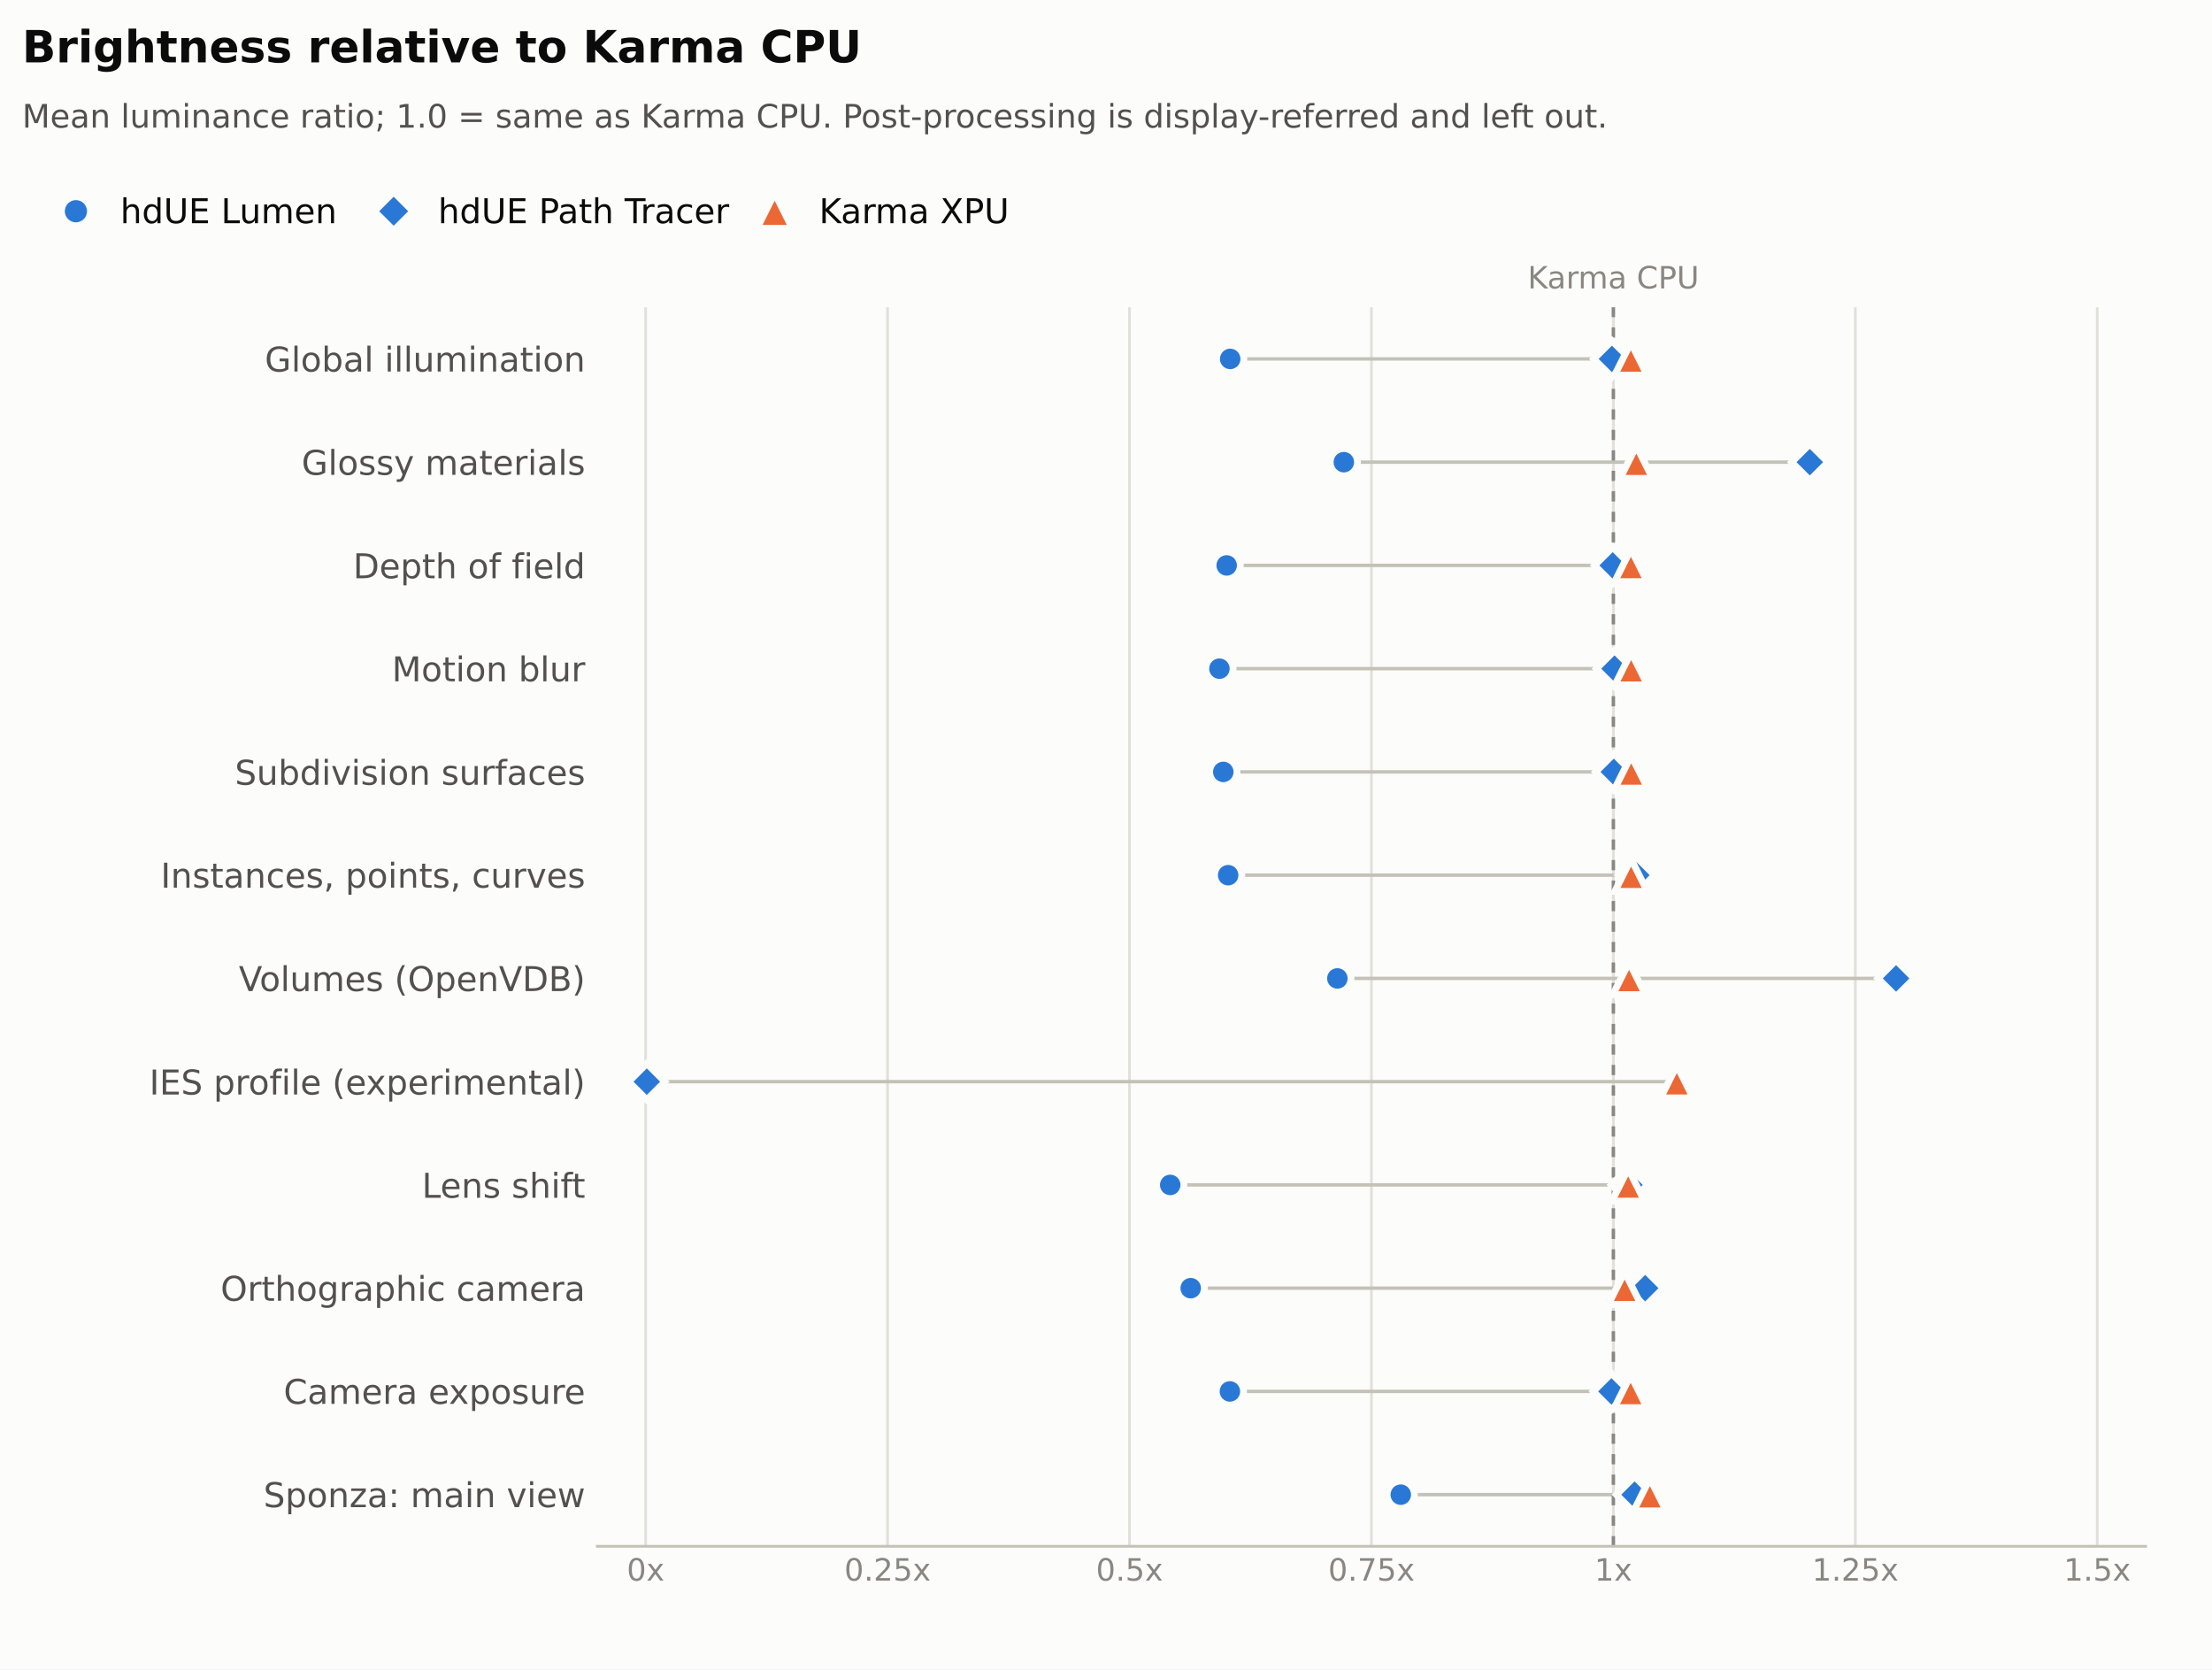
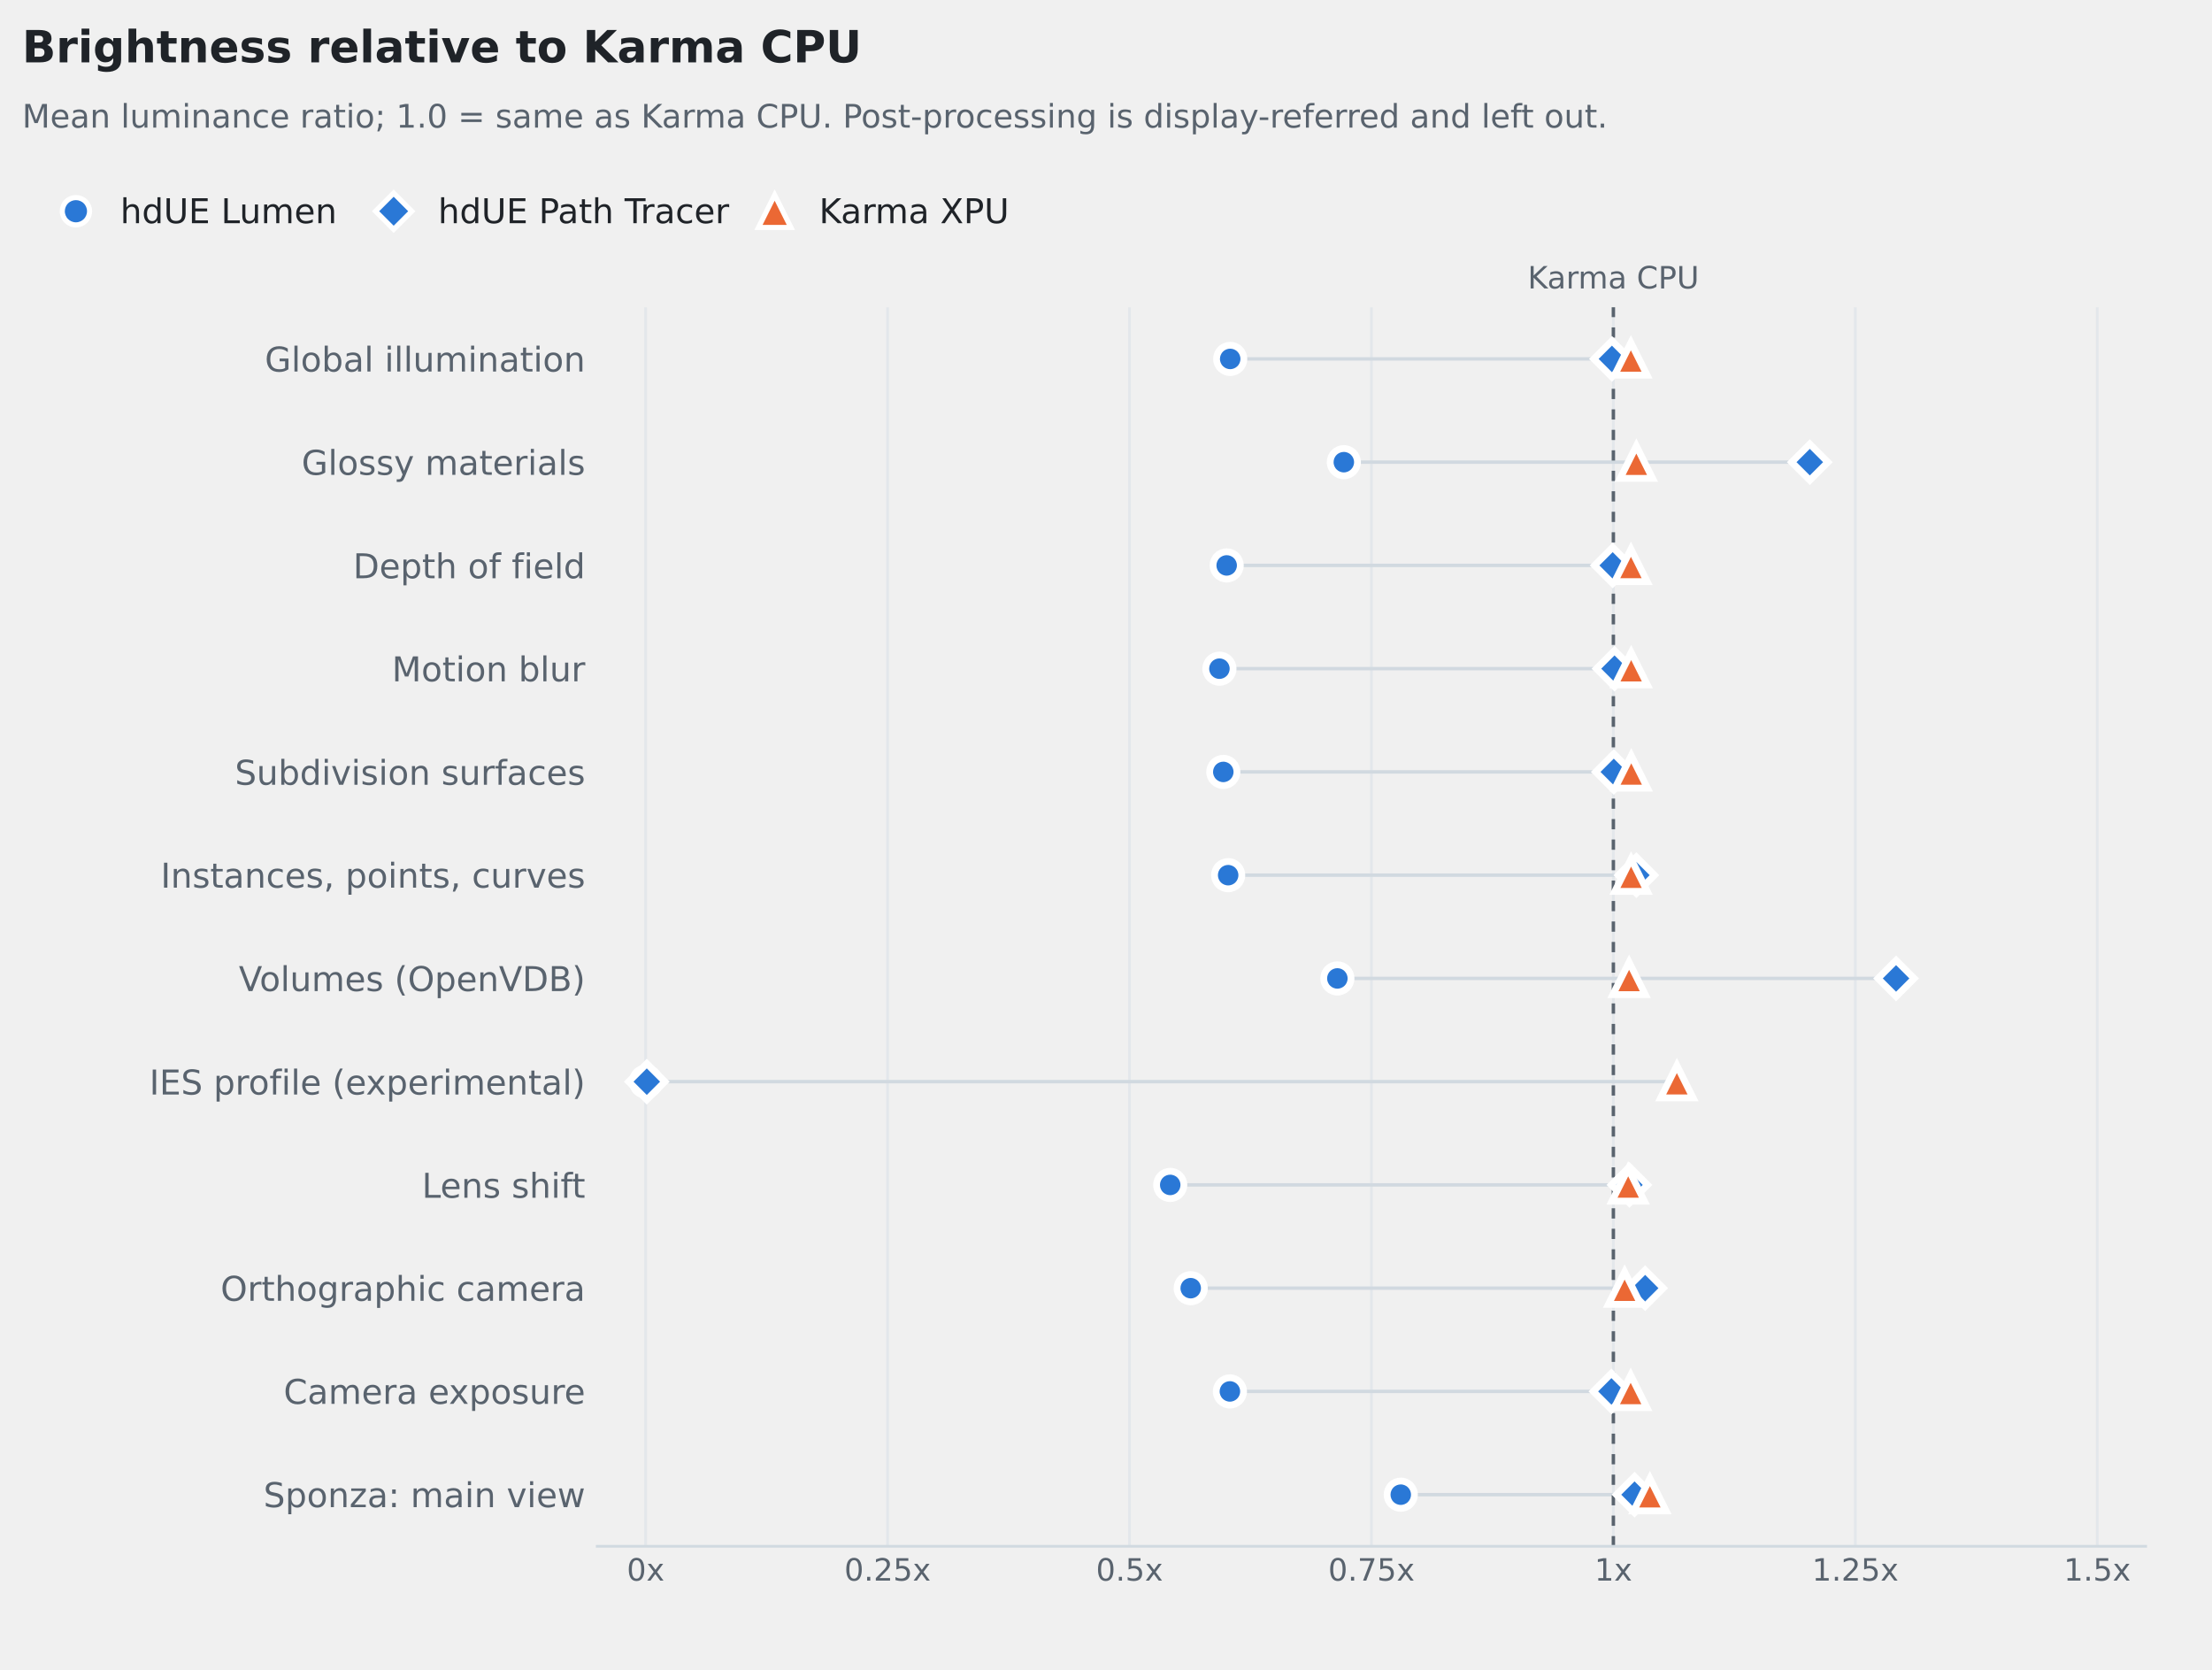
<svg xmlns="http://www.w3.org/2000/svg" xmlns:xlink="http://www.w3.org/1999/xlink" width="648pt" height="488.88pt" viewBox="0 0 648 488.88" version="1.1">
  <defs>
    <style type="text/css">*{stroke-linejoin: round; stroke-linecap: butt}</style>
  </defs>
  <g id="figure_1">
    <g id="patch_1">
-       <path d="M 0 488.88  L 648 488.88  L 648 0  L 0 0  z " style="fill: #fcfcfb" />
+       <path d="M 0 488.88  L 648 488.88  L 648 0  L 0 0  L 0 488.88  z " style="fill: none; opacity: 0" />
    </g>
    <g id="axes_1">
      <g id="patch_2">
-         <path d="M 174.96 452.88  L 628.56 452.88  L 628.56 90  L 174.96 90  z " style="fill: #fcfcfb" />
+         <path d="M 174.96 452.88  L 628.56 452.88  L 628.56 90  L 174.96 90  L 174.96 452.88  z " style="fill: none" />
      </g>
      <g id="matplotlib.axis_1">
        <g id="xtick_1">
          <g id="line2d_1">
-             <path d="M 189.135 452.88  L 189.135 90  " clip-path="url(#p2c2d0dcf4e)" style="fill: none; stroke: #e1e0d9; stroke-width: 0.8; stroke-linecap: square" />
+             <path d="M 189.135 452.88  L 189.135 90  " clip-path="url(#pdfcd47c5ab)" style="fill: none; stroke: #e3e7eb; stroke-width: 0.8; stroke-linecap: square" />
          </g>
          <g id="line2d_2" />
          <g id="text_1">
-             <text style="font-size: 9px; font-family: 'Segoe UI', 'DejaVu Sans'; text-anchor: middle; fill: #898781" x="189.135" y="462.932" transform="rotate(-0 189.135 462.9322)">0x</text>
+             <text style="font-size: 9px; font-family: 'Segoe UI', 'DejaVu Sans'; text-anchor: middle; fill: #59636e" x="189.135" y="462.932" transform="rotate(-0 189.135 462.9322)">0x</text>
          </g>
        </g>
        <g id="xtick_2">
          <g id="line2d_3">
-             <path d="M 260.01 452.88  L 260.01 90  " clip-path="url(#p2c2d0dcf4e)" style="fill: none; stroke: #e1e0d9; stroke-width: 0.8; stroke-linecap: square" />
+             <path d="M 260.01 452.88  L 260.01 90  " clip-path="url(#pdfcd47c5ab)" style="fill: none; stroke: #e3e7eb; stroke-width: 0.8; stroke-linecap: square" />
          </g>
          <g id="line2d_4" />
          <g id="text_2">
-             <text style="font-size: 9px; font-family: 'Segoe UI', 'DejaVu Sans'; text-anchor: middle; fill: #898781" x="260.01" y="462.932" transform="rotate(-0 260.01 462.9322)">0.25x</text>
+             <text style="font-size: 9px; font-family: 'Segoe UI', 'DejaVu Sans'; text-anchor: middle; fill: #59636e" x="260.01" y="462.932" transform="rotate(-0 260.01 462.9322)">0.25x</text>
          </g>
        </g>
        <g id="xtick_3">
          <g id="line2d_5">
-             <path d="M 330.885 452.88  L 330.885 90  " clip-path="url(#p2c2d0dcf4e)" style="fill: none; stroke: #e1e0d9; stroke-width: 0.8; stroke-linecap: square" />
+             <path d="M 330.885 452.88  L 330.885 90  " clip-path="url(#pdfcd47c5ab)" style="fill: none; stroke: #e3e7eb; stroke-width: 0.8; stroke-linecap: square" />
          </g>
          <g id="line2d_6" />
          <g id="text_3">
-             <text style="font-size: 9px; font-family: 'Segoe UI', 'DejaVu Sans'; text-anchor: middle; fill: #898781" x="330.885" y="462.932" transform="rotate(-0 330.885 462.9322)">0.5x</text>
+             <text style="font-size: 9px; font-family: 'Segoe UI', 'DejaVu Sans'; text-anchor: middle; fill: #59636e" x="330.885" y="462.932" transform="rotate(-0 330.885 462.9322)">0.5x</text>
          </g>
        </g>
        <g id="xtick_4">
          <g id="line2d_7">
-             <path d="M 401.76 452.88  L 401.76 90  " clip-path="url(#p2c2d0dcf4e)" style="fill: none; stroke: #e1e0d9; stroke-width: 0.8; stroke-linecap: square" />
+             <path d="M 401.76 452.88  L 401.76 90  " clip-path="url(#pdfcd47c5ab)" style="fill: none; stroke: #e3e7eb; stroke-width: 0.8; stroke-linecap: square" />
          </g>
          <g id="line2d_8" />
          <g id="text_4">
-             <text style="font-size: 9px; font-family: 'Segoe UI', 'DejaVu Sans'; text-anchor: middle; fill: #898781" x="401.76" y="462.932" transform="rotate(-0 401.76 462.9322)">0.75x</text>
+             <text style="font-size: 9px; font-family: 'Segoe UI', 'DejaVu Sans'; text-anchor: middle; fill: #59636e" x="401.76" y="462.932" transform="rotate(-0 401.76 462.9322)">0.75x</text>
          </g>
        </g>
        <g id="xtick_5">
          <g id="line2d_9">
-             <path d="M 472.635 452.88  L 472.635 90  " clip-path="url(#p2c2d0dcf4e)" style="fill: none; stroke: #e1e0d9; stroke-width: 0.8; stroke-linecap: square" />
+             <path d="M 472.635 452.88  L 472.635 90  " clip-path="url(#pdfcd47c5ab)" style="fill: none; stroke: #e3e7eb; stroke-width: 0.8; stroke-linecap: square" />
          </g>
          <g id="line2d_10" />
          <g id="text_5">
-             <text style="font-size: 9px; font-family: 'Segoe UI', 'DejaVu Sans'; text-anchor: middle; fill: #898781" x="472.635" y="462.932" transform="rotate(-0 472.635 462.9322)">1x</text>
+             <text style="font-size: 9px; font-family: 'Segoe UI', 'DejaVu Sans'; text-anchor: middle; fill: #59636e" x="472.635" y="462.932" transform="rotate(-0 472.635 462.9322)">1x</text>
          </g>
        </g>
        <g id="xtick_6">
          <g id="line2d_11">
-             <path d="M 543.51 452.88  L 543.51 90  " clip-path="url(#p2c2d0dcf4e)" style="fill: none; stroke: #e1e0d9; stroke-width: 0.8; stroke-linecap: square" />
+             <path d="M 543.51 452.88  L 543.51 90  " clip-path="url(#pdfcd47c5ab)" style="fill: none; stroke: #e3e7eb; stroke-width: 0.8; stroke-linecap: square" />
          </g>
          <g id="line2d_12" />
          <g id="text_6">
-             <text style="font-size: 9px; font-family: 'Segoe UI', 'DejaVu Sans'; text-anchor: middle; fill: #898781" x="543.51" y="462.932" transform="rotate(-0 543.51 462.9322)">1.25x</text>
+             <text style="font-size: 9px; font-family: 'Segoe UI', 'DejaVu Sans'; text-anchor: middle; fill: #59636e" x="543.51" y="462.932" transform="rotate(-0 543.51 462.9322)">1.25x</text>
          </g>
        </g>
        <g id="xtick_7">
          <g id="line2d_13">
-             <path d="M 614.385 452.88  L 614.385 90  " clip-path="url(#p2c2d0dcf4e)" style="fill: none; stroke: #e1e0d9; stroke-width: 0.8; stroke-linecap: square" />
+             <path d="M 614.385 452.88  L 614.385 90  " clip-path="url(#pdfcd47c5ab)" style="fill: none; stroke: #e3e7eb; stroke-width: 0.8; stroke-linecap: square" />
          </g>
          <g id="line2d_14" />
          <g id="text_7">
-             <text style="font-size: 9px; font-family: 'Segoe UI', 'DejaVu Sans'; text-anchor: middle; fill: #898781" x="614.385" y="462.932" transform="rotate(-0 614.385 462.9322)">1.5x</text>
+             <text style="font-size: 9px; font-family: 'Segoe UI', 'DejaVu Sans'; text-anchor: middle; fill: #59636e" x="614.385" y="462.932" transform="rotate(-0 614.385 462.9322)">1.5x</text>
          </g>
        </g>
      </g>
      <g id="matplotlib.axis_2">
        <g id="ytick_1">
          <g id="line2d_15" />
          <g id="text_8">
-             <text style="font-size: 10px; font-family: 'Segoe UI', 'DejaVu Sans'; text-anchor: end; fill: #52514e" x="171.46" y="108.822" transform="rotate(-0 171.46 108.8216)">Global illumination</text>
+             <text style="font-size: 10px; font-family: 'Segoe UI', 'DejaVu Sans'; text-anchor: end; fill: #59636e" x="171.46" y="108.822" transform="rotate(-0 171.46 108.8216)">Global illumination</text>
          </g>
        </g>
        <g id="ytick_2">
          <g id="line2d_16" />
          <g id="text_9">
-             <text style="font-size: 10px; font-family: 'Segoe UI', 'DejaVu Sans'; text-anchor: end; fill: #52514e" x="171.46" y="139.062" transform="rotate(-0 171.46 139.0616)">Glossy materials</text>
+             <text style="font-size: 10px; font-family: 'Segoe UI', 'DejaVu Sans'; text-anchor: end; fill: #59636e" x="171.46" y="139.062" transform="rotate(-0 171.46 139.0616)">Glossy materials</text>
          </g>
        </g>
        <g id="ytick_3">
          <g id="line2d_17" />
          <g id="text_10">
-             <text style="font-size: 10px; font-family: 'Segoe UI', 'DejaVu Sans'; text-anchor: end; fill: #52514e" x="171.46" y="169.355" transform="rotate(-0 171.46 169.3547)">Depth of field</text>
+             <text style="font-size: 10px; font-family: 'Segoe UI', 'DejaVu Sans'; text-anchor: end; fill: #59636e" x="171.46" y="169.355" transform="rotate(-0 171.46 169.3547)">Depth of field</text>
          </g>
        </g>
        <g id="ytick_4">
          <g id="line2d_18" />
          <g id="text_11">
-             <text style="font-size: 10px; font-family: 'Segoe UI', 'DejaVu Sans'; text-anchor: end; fill: #52514e" x="171.46" y="199.542" transform="rotate(-0 171.46 199.5416)">Motion blur</text>
+             <text style="font-size: 10px; font-family: 'Segoe UI', 'DejaVu Sans'; text-anchor: end; fill: #59636e" x="171.46" y="199.542" transform="rotate(-0 171.46 199.5416)">Motion blur</text>
          </g>
        </g>
        <g id="ytick_5">
          <g id="line2d_19" />
          <g id="text_12">
-             <text style="font-size: 10px; font-family: 'Segoe UI', 'DejaVu Sans'; text-anchor: end; fill: #52514e" x="171.46" y="229.835" transform="rotate(-0 171.46 229.8347)">Subdivision surfaces</text>
+             <text style="font-size: 10px; font-family: 'Segoe UI', 'DejaVu Sans'; text-anchor: end; fill: #59636e" x="171.46" y="229.835" transform="rotate(-0 171.46 229.8347)">Subdivision surfaces</text>
          </g>
        </g>
        <g id="ytick_6">
          <g id="line2d_20" />
          <g id="text_13">
-             <text style="font-size: 10px; font-family: 'Segoe UI', 'DejaVu Sans'; text-anchor: end; fill: #52514e" x="171.46" y="259.975" transform="rotate(-0 171.46 259.9747)">Instances, points, curves</text>
+             <text style="font-size: 10px; font-family: 'Segoe UI', 'DejaVu Sans'; text-anchor: end; fill: #59636e" x="171.46" y="259.975" transform="rotate(-0 171.46 259.9747)">Instances, points, curves</text>
          </g>
        </g>
        <g id="ytick_7">
          <g id="line2d_21" />
          <g id="text_14">
-             <text style="font-size: 10px; font-family: 'Segoe UI', 'DejaVu Sans'; text-anchor: end; fill: #52514e" x="171.46" y="290.262" transform="rotate(-0 171.46 290.2616)">Volumes (OpenVDB)</text>
+             <text style="font-size: 10px; font-family: 'Segoe UI', 'DejaVu Sans'; text-anchor: end; fill: #59636e" x="171.46" y="290.262" transform="rotate(-0 171.46 290.2616)">Volumes (OpenVDB)</text>
          </g>
        </g>
        <g id="ytick_8">
          <g id="line2d_22" />
          <g id="text_15">
-             <text style="font-size: 10px; font-family: 'Segoe UI', 'DejaVu Sans'; text-anchor: end; fill: #52514e" x="171.46" y="320.555" transform="rotate(-0 171.46 320.5547)">IES profile (experimental)</text>
+             <text style="font-size: 10px; font-family: 'Segoe UI', 'DejaVu Sans'; text-anchor: end; fill: #59636e" x="171.46" y="320.555" transform="rotate(-0 171.46 320.5547)">IES profile (experimental)</text>
          </g>
        </g>
        <g id="ytick_9">
          <g id="line2d_23" />
          <g id="text_16">
-             <text style="font-size: 10px; font-family: 'Segoe UI', 'DejaVu Sans'; text-anchor: end; fill: #52514e" x="171.46" y="350.795" transform="rotate(-0 171.46 350.7947)">Lens shift</text>
+             <text style="font-size: 10px; font-family: 'Segoe UI', 'DejaVu Sans'; text-anchor: end; fill: #59636e" x="171.46" y="350.795" transform="rotate(-0 171.46 350.7947)">Lens shift</text>
          </g>
        </g>
        <g id="ytick_10">
          <g id="line2d_24" />
          <g id="text_17">
-             <text style="font-size: 10px; font-family: 'Segoe UI', 'DejaVu Sans'; text-anchor: end; fill: #52514e" x="171.46" y="380.982" transform="rotate(-0 171.46 380.9816)">Orthographic camera</text>
+             <text style="font-size: 10px; font-family: 'Segoe UI', 'DejaVu Sans'; text-anchor: end; fill: #59636e" x="171.46" y="380.982" transform="rotate(-0 171.46 380.9816)">Orthographic camera</text>
          </g>
        </g>
        <g id="ytick_11">
          <g id="line2d_25" />
          <g id="text_18">
-             <text style="font-size: 10px; font-family: 'Segoe UI', 'DejaVu Sans'; text-anchor: end; fill: #52514e" x="171.46" y="411.16" transform="rotate(-0 171.46 411.1601)">Camera exposure</text>
+             <text style="font-size: 10px; font-family: 'Segoe UI', 'DejaVu Sans'; text-anchor: end; fill: #59636e" x="171.46" y="411.16" transform="rotate(-0 171.46 411.1601)">Camera exposure</text>
          </g>
        </g>
        <g id="ytick_12">
          <g id="line2d_26" />
          <g id="text_19">
-             <text style="font-size: 10px; font-family: 'Segoe UI', 'DejaVu Sans'; text-anchor: end; fill: #52514e" x="171.46" y="441.415" transform="rotate(-0 171.46 441.4147)">Sponza: main view</text>
+             <text style="font-size: 10px; font-family: 'Segoe UI', 'DejaVu Sans'; text-anchor: end; fill: #59636e" x="171.46" y="441.415" transform="rotate(-0 171.46 441.4147)">Sponza: main view</text>
          </g>
        </g>
      </g>
      <g id="line2d_27">
-         <path d="M 360.383 105.12  L 477.759 105.12  " clip-path="url(#p2c2d0dcf4e)" style="fill: none; stroke: #c3c2b7; stroke-linecap: square" />
+         <path d="M 360.383 105.12  L 477.759 105.12  " clip-path="url(#pdfcd47c5ab)" style="fill: none; stroke: #d1d9e0; stroke-linecap: square" />
      </g>
      <g id="line2d_28">
-         <path d="M 393.671 135.36  L 530.176 135.36  " clip-path="url(#p2c2d0dcf4e)" style="fill: none; stroke: #c3c2b7; stroke-linecap: square" />
+         <path d="M 393.671 135.36  L 530.176 135.36  " clip-path="url(#pdfcd47c5ab)" style="fill: none; stroke: #d1d9e0; stroke-linecap: square" />
      </g>
      <g id="line2d_29">
-         <path d="M 359.349 165.6  L 477.783 165.6  " clip-path="url(#p2c2d0dcf4e)" style="fill: none; stroke: #c3c2b7; stroke-linecap: square" />
+         <path d="M 359.349 165.6  L 477.783 165.6  " clip-path="url(#pdfcd47c5ab)" style="fill: none; stroke: #d1d9e0; stroke-linecap: square" />
      </g>
      <g id="line2d_30">
-         <path d="M 357.225 195.84  L 477.847 195.84  " clip-path="url(#p2c2d0dcf4e)" style="fill: none; stroke: #c3c2b7; stroke-linecap: square" />
+         <path d="M 357.225 195.84  L 477.847 195.84  " clip-path="url(#pdfcd47c5ab)" style="fill: none; stroke: #d1d9e0; stroke-linecap: square" />
      </g>
      <g id="line2d_31">
-         <path d="M 358.362 226.08  L 477.873 226.08  " clip-path="url(#p2c2d0dcf4e)" style="fill: none; stroke: #c3c2b7; stroke-linecap: square" />
+         <path d="M 358.362 226.08  L 477.873 226.08  " clip-path="url(#pdfcd47c5ab)" style="fill: none; stroke: #d1d9e0; stroke-linecap: square" />
      </g>
      <g id="line2d_32">
-         <path d="M 359.783 256.32  L 479.368 256.32  " clip-path="url(#p2c2d0dcf4e)" style="fill: none; stroke: #c3c2b7; stroke-linecap: square" />
+         <path d="M 359.783 256.32  L 479.368 256.32  " clip-path="url(#pdfcd47c5ab)" style="fill: none; stroke: #d1d9e0; stroke-linecap: square" />
      </g>
      <g id="line2d_33">
-         <path d="M 391.776 286.56  L 555.449 286.56  " clip-path="url(#p2c2d0dcf4e)" style="fill: none; stroke: #c3c2b7; stroke-linecap: square" />
+         <path d="M 391.776 286.56  L 555.449 286.56  " clip-path="url(#pdfcd47c5ab)" style="fill: none; stroke: #d1d9e0; stroke-linecap: square" />
      </g>
      <g id="line2d_34">
-         <path d="M 189.237 316.8  L 491.234 316.8  " clip-path="url(#p2c2d0dcf4e)" style="fill: none; stroke: #c3c2b7; stroke-linecap: square" />
+         <path d="M 189.237 316.8  L 491.234 316.8  " clip-path="url(#pdfcd47c5ab)" style="fill: none; stroke: #d1d9e0; stroke-linecap: square" />
      </g>
      <g id="line2d_35">
-         <path d="M 342.812 347.04  L 477.338 347.04  " clip-path="url(#p2c2d0dcf4e)" style="fill: none; stroke: #c3c2b7; stroke-linecap: square" />
+         <path d="M 342.812 347.04  L 477.338 347.04  " clip-path="url(#pdfcd47c5ab)" style="fill: none; stroke: #d1d9e0; stroke-linecap: square" />
      </g>
      <g id="line2d_36">
-         <path d="M 348.817 377.28  L 481.948 377.28  " clip-path="url(#p2c2d0dcf4e)" style="fill: none; stroke: #c3c2b7; stroke-linecap: square" />
+         <path d="M 348.817 377.28  L 481.948 377.28  " clip-path="url(#pdfcd47c5ab)" style="fill: none; stroke: #d1d9e0; stroke-linecap: square" />
      </g>
      <g id="line2d_37">
-         <path d="M 360.294 407.52  L 477.702 407.52  " clip-path="url(#p2c2d0dcf4e)" style="fill: none; stroke: #c3c2b7; stroke-linecap: square" />
+         <path d="M 360.294 407.52  L 477.702 407.52  " clip-path="url(#pdfcd47c5ab)" style="fill: none; stroke: #d1d9e0; stroke-linecap: square" />
      </g>
      <g id="line2d_38">
-         <path d="M 410.35 437.76  L 483.333 437.76  " clip-path="url(#p2c2d0dcf4e)" style="fill: none; stroke: #c3c2b7; stroke-linecap: square" />
+         <path d="M 410.35 437.76  L 483.333 437.76  " clip-path="url(#pdfcd47c5ab)" style="fill: none; stroke: #d1d9e0; stroke-linecap: square" />
      </g>
      <g id="line2d_39">
-         <path d="M 472.635 452.88  L 472.635 90  " clip-path="url(#p2c2d0dcf4e)" style="fill: none; stroke-dasharray: 3,3; stroke-dashoffset: 0; stroke: #898781" />
+         <path d="M 472.635 452.88  L 472.635 90  " clip-path="url(#pdfcd47c5ab)" style="fill: none; stroke-dasharray: 3,3; stroke-dashoffset: 0; stroke: #59636e" />
      </g>
      <g id="patch_3">
-         <path d="M 174.96 452.88  L 628.56 452.88  " style="fill: none; stroke: #c3c2b7; stroke-width: 0.8; stroke-linejoin: miter; stroke-linecap: square" />
+         <path d="M 174.96 452.88  L 628.56 452.88  " style="fill: none; stroke: #d1d9e0; stroke-width: 0.8; stroke-linejoin: miter; stroke-linecap: square" />
      </g>
      <g id="text_20">
-         <text style="font-size: 9px; font-family: 'Segoe UI', 'DejaVu Sans'; text-anchor: middle; fill: #898781" x="472.635" y="84.477" transform="rotate(-0 472.635 84.47716)">Karma CPU</text>
+         <text style="font-size: 9px; font-family: 'Segoe UI', 'DejaVu Sans'; text-anchor: middle; fill: #59636e" x="472.635" y="84.477" transform="rotate(-0 472.635 84.47716)">Karma CPU</text>
      </g>
      <g id="line2d_40">
        <defs>
-           <path id="mb29a85399e" d="M 0 4  C 1.061 4 2.078 3.579 2.828 2.828  C 3.579 2.078 4 1.061 4 0  C 4 -1.061 3.579 -2.078 2.828 -2.828  C 2.078 -3.579 1.061 -4 0 -4  C -1.061 -4 -2.078 -3.579 -2.828 -2.828  C -3.579 -2.078 -4 -1.061 -4 0  C -4 1.061 -3.579 2.078 -2.828 2.828  C -2.078 3.579 -1.061 4 0 4  z " style="stroke: #fcfcfb; stroke-width: 2" />
-         </defs>
-         <g clip-path="url(#p2c2d0dcf4e)">
-           <use xlink:href="#mb29a85399e" x="360.383" y="105.12" style="fill: #2a78d6; stroke: #fcfcfb; stroke-width: 2" />
+           <path id="m170db72bab" d="M 0 4  C 1.061 4 2.078 3.579 2.828 2.828  C 3.579 2.078 4 1.061 4 0  C 4 -1.061 3.579 -2.078 2.828 -2.828  C 2.078 -3.579 1.061 -4 0 -4  C -1.061 -4 -2.078 -3.579 -2.828 -2.828  C -3.579 -2.078 -4 -1.061 -4 0  C -4 1.061 -3.579 2.078 -2.828 2.828  C -2.078 3.579 -1.061 4 0 4  z " style="stroke: #ffffff; stroke-width: 2" />
+         </defs>
+         <g clip-path="url(#pdfcd47c5ab)">
+           <use xlink:href="#m170db72bab" x="360.383" y="105.12" style="fill: #2a78d6; stroke: #ffffff; stroke-width: 2" />
        </g>
      </g>
      <g id="line2d_41">
        <defs>
-           <path id="mb4a97da43c" d="M 0 5.303  L 5.303 0  L 0 -5.303  L -5.303 0  z " style="stroke: #fcfcfb; stroke-width: 2; stroke-linejoin: miter" />
-         </defs>
-         <g clip-path="url(#p2c2d0dcf4e)">
-           <use xlink:href="#mb4a97da43c" x="472.208" y="105.12" style="fill: #2a78d6; stroke: #fcfcfb; stroke-width: 2; stroke-linejoin: miter" />
+           <path id="mae4b335419" d="M 0 5.303  L 5.303 0  L 0 -5.303  L -5.303 0  z " style="stroke: #ffffff; stroke-width: 2; stroke-linejoin: miter" />
+         </defs>
+         <g clip-path="url(#pdfcd47c5ab)">
+           <use xlink:href="#mae4b335419" x="472.208" y="105.12" style="fill: #2a78d6; stroke: #ffffff; stroke-width: 2; stroke-linejoin: miter" />
        </g>
      </g>
      <g id="line2d_42">
        <defs>
-           <path id="meb26af2ec9" d="M 0 -4.75  L -4.75 4.75  L 4.75 4.75  z " style="stroke: #fcfcfb; stroke-width: 2; stroke-linejoin: miter" />
-         </defs>
-         <g clip-path="url(#p2c2d0dcf4e)">
-           <use xlink:href="#meb26af2ec9" x="477.759" y="105.12" style="fill: #eb6834; stroke: #fcfcfb; stroke-width: 2; stroke-linejoin: miter" />
+           <path id="m5585becc69" d="M 0 -4.75  L -4.75 4.75  L 4.75 4.75  z " style="stroke: #ffffff; stroke-width: 2; stroke-linejoin: miter" />
+         </defs>
+         <g clip-path="url(#pdfcd47c5ab)">
+           <use xlink:href="#m5585becc69" x="477.759" y="105.12" style="fill: #eb6834; stroke: #ffffff; stroke-width: 2; stroke-linejoin: miter" />
        </g>
      </g>
      <g id="line2d_43">
-         <g clip-path="url(#p2c2d0dcf4e)">
-           <use xlink:href="#mb29a85399e" x="393.671" y="135.36" style="fill: #2a78d6; stroke: #fcfcfb; stroke-width: 2" />
+         <g clip-path="url(#pdfcd47c5ab)">
+           <use xlink:href="#m170db72bab" x="393.671" y="135.36" style="fill: #2a78d6; stroke: #ffffff; stroke-width: 2" />
        </g>
      </g>
      <g id="line2d_44">
-         <g clip-path="url(#p2c2d0dcf4e)">
-           <use xlink:href="#mb4a97da43c" x="530.176" y="135.36" style="fill: #2a78d6; stroke: #fcfcfb; stroke-width: 2; stroke-linejoin: miter" />
+         <g clip-path="url(#pdfcd47c5ab)">
+           <use xlink:href="#mae4b335419" x="530.176" y="135.36" style="fill: #2a78d6; stroke: #ffffff; stroke-width: 2; stroke-linejoin: miter" />
        </g>
      </g>
      <g id="line2d_45">
-         <g clip-path="url(#p2c2d0dcf4e)">
-           <use xlink:href="#meb26af2ec9" x="479.362" y="135.36" style="fill: #eb6834; stroke: #fcfcfb; stroke-width: 2; stroke-linejoin: miter" />
+         <g clip-path="url(#pdfcd47c5ab)">
+           <use xlink:href="#m5585becc69" x="479.362" y="135.36" style="fill: #eb6834; stroke: #ffffff; stroke-width: 2; stroke-linejoin: miter" />
        </g>
      </g>
      <g id="line2d_46">
-         <g clip-path="url(#p2c2d0dcf4e)">
-           <use xlink:href="#mb29a85399e" x="359.349" y="165.6" style="fill: #2a78d6; stroke: #fcfcfb; stroke-width: 2" />
+         <g clip-path="url(#pdfcd47c5ab)">
+           <use xlink:href="#m170db72bab" x="359.349" y="165.6" style="fill: #2a78d6; stroke: #ffffff; stroke-width: 2" />
        </g>
      </g>
      <g id="line2d_47">
-         <g clip-path="url(#p2c2d0dcf4e)">
-           <use xlink:href="#mb4a97da43c" x="472.432" y="165.6" style="fill: #2a78d6; stroke: #fcfcfb; stroke-width: 2; stroke-linejoin: miter" />
+         <g clip-path="url(#pdfcd47c5ab)">
+           <use xlink:href="#mae4b335419" x="472.432" y="165.6" style="fill: #2a78d6; stroke: #ffffff; stroke-width: 2; stroke-linejoin: miter" />
        </g>
      </g>
      <g id="line2d_48">
-         <g clip-path="url(#p2c2d0dcf4e)">
-           <use xlink:href="#meb26af2ec9" x="477.783" y="165.6" style="fill: #eb6834; stroke: #fcfcfb; stroke-width: 2; stroke-linejoin: miter" />
+         <g clip-path="url(#pdfcd47c5ab)">
+           <use xlink:href="#m5585becc69" x="477.783" y="165.6" style="fill: #eb6834; stroke: #ffffff; stroke-width: 2; stroke-linejoin: miter" />
        </g>
      </g>
      <g id="line2d_49">
-         <g clip-path="url(#p2c2d0dcf4e)">
-           <use xlink:href="#mb29a85399e" x="357.225" y="195.84" style="fill: #2a78d6; stroke: #fcfcfb; stroke-width: 2" />
+         <g clip-path="url(#pdfcd47c5ab)">
+           <use xlink:href="#m170db72bab" x="357.225" y="195.84" style="fill: #2a78d6; stroke: #ffffff; stroke-width: 2" />
        </g>
      </g>
      <g id="line2d_50">
-         <g clip-path="url(#p2c2d0dcf4e)">
-           <use xlink:href="#mb4a97da43c" x="472.97" y="195.84" style="fill: #2a78d6; stroke: #fcfcfb; stroke-width: 2; stroke-linejoin: miter" />
+         <g clip-path="url(#pdfcd47c5ab)">
+           <use xlink:href="#mae4b335419" x="472.97" y="195.84" style="fill: #2a78d6; stroke: #ffffff; stroke-width: 2; stroke-linejoin: miter" />
        </g>
      </g>
      <g id="line2d_51">
-         <g clip-path="url(#p2c2d0dcf4e)">
-           <use xlink:href="#meb26af2ec9" x="477.847" y="195.84" style="fill: #eb6834; stroke: #fcfcfb; stroke-width: 2; stroke-linejoin: miter" />
+         <g clip-path="url(#pdfcd47c5ab)">
+           <use xlink:href="#m5585becc69" x="477.847" y="195.84" style="fill: #eb6834; stroke: #ffffff; stroke-width: 2; stroke-linejoin: miter" />
        </g>
      </g>
      <g id="line2d_52">
-         <g clip-path="url(#p2c2d0dcf4e)">
-           <use xlink:href="#mb29a85399e" x="358.362" y="226.08" style="fill: #2a78d6; stroke: #fcfcfb; stroke-width: 2" />
+         <g clip-path="url(#pdfcd47c5ab)">
+           <use xlink:href="#m170db72bab" x="358.362" y="226.08" style="fill: #2a78d6; stroke: #ffffff; stroke-width: 2" />
        </g>
      </g>
      <g id="line2d_53">
-         <g clip-path="url(#p2c2d0dcf4e)">
-           <use xlink:href="#mb4a97da43c" x="472.753" y="226.08" style="fill: #2a78d6; stroke: #fcfcfb; stroke-width: 2; stroke-linejoin: miter" />
+         <g clip-path="url(#pdfcd47c5ab)">
+           <use xlink:href="#mae4b335419" x="472.753" y="226.08" style="fill: #2a78d6; stroke: #ffffff; stroke-width: 2; stroke-linejoin: miter" />
        </g>
      </g>
      <g id="line2d_54">
-         <g clip-path="url(#p2c2d0dcf4e)">
-           <use xlink:href="#meb26af2ec9" x="477.873" y="226.08" style="fill: #eb6834; stroke: #fcfcfb; stroke-width: 2; stroke-linejoin: miter" />
+         <g clip-path="url(#pdfcd47c5ab)">
+           <use xlink:href="#m5585becc69" x="477.873" y="226.08" style="fill: #eb6834; stroke: #ffffff; stroke-width: 2; stroke-linejoin: miter" />
        </g>
      </g>
      <g id="line2d_55">
-         <g clip-path="url(#p2c2d0dcf4e)">
-           <use xlink:href="#mb29a85399e" x="359.783" y="256.32" style="fill: #2a78d6; stroke: #fcfcfb; stroke-width: 2" />
+         <g clip-path="url(#pdfcd47c5ab)">
+           <use xlink:href="#m170db72bab" x="359.783" y="256.32" style="fill: #2a78d6; stroke: #ffffff; stroke-width: 2" />
        </g>
      </g>
      <g id="line2d_56">
-         <g clip-path="url(#p2c2d0dcf4e)">
-           <use xlink:href="#mb4a97da43c" x="479.368" y="256.32" style="fill: #2a78d6; stroke: #fcfcfb; stroke-width: 2; stroke-linejoin: miter" />
+         <g clip-path="url(#pdfcd47c5ab)">
+           <use xlink:href="#mae4b335419" x="479.368" y="256.32" style="fill: #2a78d6; stroke: #ffffff; stroke-width: 2; stroke-linejoin: miter" />
        </g>
      </g>
      <g id="line2d_57">
-         <g clip-path="url(#p2c2d0dcf4e)">
-           <use xlink:href="#meb26af2ec9" x="477.823" y="256.32" style="fill: #eb6834; stroke: #fcfcfb; stroke-width: 2; stroke-linejoin: miter" />
+         <g clip-path="url(#pdfcd47c5ab)">
+           <use xlink:href="#m5585becc69" x="477.823" y="256.32" style="fill: #eb6834; stroke: #ffffff; stroke-width: 2; stroke-linejoin: miter" />
        </g>
      </g>
      <g id="line2d_58">
-         <g clip-path="url(#p2c2d0dcf4e)">
-           <use xlink:href="#mb29a85399e" x="391.776" y="286.56" style="fill: #2a78d6; stroke: #fcfcfb; stroke-width: 2" />
+         <g clip-path="url(#pdfcd47c5ab)">
+           <use xlink:href="#m170db72bab" x="391.776" y="286.56" style="fill: #2a78d6; stroke: #ffffff; stroke-width: 2" />
        </g>
      </g>
      <g id="line2d_59">
-         <g clip-path="url(#p2c2d0dcf4e)">
-           <use xlink:href="#mb4a97da43c" x="555.449" y="286.56" style="fill: #2a78d6; stroke: #fcfcfb; stroke-width: 2; stroke-linejoin: miter" />
+         <g clip-path="url(#pdfcd47c5ab)">
+           <use xlink:href="#mae4b335419" x="555.449" y="286.56" style="fill: #2a78d6; stroke: #ffffff; stroke-width: 2; stroke-linejoin: miter" />
        </g>
      </g>
      <g id="line2d_60">
-         <g clip-path="url(#p2c2d0dcf4e)">
-           <use xlink:href="#meb26af2ec9" x="477.238" y="286.56" style="fill: #eb6834; stroke: #fcfcfb; stroke-width: 2; stroke-linejoin: miter" />
+         <g clip-path="url(#pdfcd47c5ab)">
+           <use xlink:href="#m5585becc69" x="477.238" y="286.56" style="fill: #eb6834; stroke: #ffffff; stroke-width: 2; stroke-linejoin: miter" />
        </g>
      </g>
      <g id="line2d_61">
-         <g clip-path="url(#p2c2d0dcf4e)">
-           <use xlink:href="#mb29a85399e" x="189.237" y="316.8" style="fill: #2a78d6; stroke: #fcfcfb; stroke-width: 2" />
+         <g clip-path="url(#pdfcd47c5ab)">
+           <use xlink:href="#m170db72bab" x="189.237" y="316.8" style="fill: #2a78d6; stroke: #ffffff; stroke-width: 2" />
        </g>
      </g>
      <g id="line2d_62">
-         <g clip-path="url(#p2c2d0dcf4e)">
-           <use xlink:href="#mb4a97da43c" x="189.474" y="316.8" style="fill: #2a78d6; stroke: #fcfcfb; stroke-width: 2; stroke-linejoin: miter" />
+         <g clip-path="url(#pdfcd47c5ab)">
+           <use xlink:href="#mae4b335419" x="189.474" y="316.8" style="fill: #2a78d6; stroke: #ffffff; stroke-width: 2; stroke-linejoin: miter" />
        </g>
      </g>
      <g id="line2d_63">
-         <g clip-path="url(#p2c2d0dcf4e)">
-           <use xlink:href="#meb26af2ec9" x="491.234" y="316.8" style="fill: #eb6834; stroke: #fcfcfb; stroke-width: 2; stroke-linejoin: miter" />
+         <g clip-path="url(#pdfcd47c5ab)">
+           <use xlink:href="#m5585becc69" x="491.234" y="316.8" style="fill: #eb6834; stroke: #ffffff; stroke-width: 2; stroke-linejoin: miter" />
        </g>
      </g>
      <g id="line2d_64">
-         <g clip-path="url(#p2c2d0dcf4e)">
-           <use xlink:href="#mb29a85399e" x="342.812" y="347.04" style="fill: #2a78d6; stroke: #fcfcfb; stroke-width: 2" />
+         <g clip-path="url(#pdfcd47c5ab)">
+           <use xlink:href="#m170db72bab" x="342.812" y="347.04" style="fill: #2a78d6; stroke: #ffffff; stroke-width: 2" />
        </g>
      </g>
      <g id="line2d_65">
-         <g clip-path="url(#p2c2d0dcf4e)">
-           <use xlink:href="#mb4a97da43c" x="477.338" y="347.04" style="fill: #2a78d6; stroke: #fcfcfb; stroke-width: 2; stroke-linejoin: miter" />
+         <g clip-path="url(#pdfcd47c5ab)">
+           <use xlink:href="#mae4b335419" x="477.338" y="347.04" style="fill: #2a78d6; stroke: #ffffff; stroke-width: 2; stroke-linejoin: miter" />
        </g>
      </g>
      <g id="line2d_66">
-         <g clip-path="url(#p2c2d0dcf4e)">
-           <use xlink:href="#meb26af2ec9" x="476.979" y="347.04" style="fill: #eb6834; stroke: #fcfcfb; stroke-width: 2; stroke-linejoin: miter" />
+         <g clip-path="url(#pdfcd47c5ab)">
+           <use xlink:href="#m5585becc69" x="476.979" y="347.04" style="fill: #eb6834; stroke: #ffffff; stroke-width: 2; stroke-linejoin: miter" />
        </g>
      </g>
      <g id="line2d_67">
-         <g clip-path="url(#p2c2d0dcf4e)">
-           <use xlink:href="#mb29a85399e" x="348.817" y="377.28" style="fill: #2a78d6; stroke: #fcfcfb; stroke-width: 2" />
+         <g clip-path="url(#pdfcd47c5ab)">
+           <use xlink:href="#m170db72bab" x="348.817" y="377.28" style="fill: #2a78d6; stroke: #ffffff; stroke-width: 2" />
        </g>
      </g>
      <g id="line2d_68">
-         <g clip-path="url(#p2c2d0dcf4e)">
-           <use xlink:href="#mb4a97da43c" x="481.948" y="377.28" style="fill: #2a78d6; stroke: #fcfcfb; stroke-width: 2; stroke-linejoin: miter" />
+         <g clip-path="url(#pdfcd47c5ab)">
+           <use xlink:href="#mae4b335419" x="481.948" y="377.28" style="fill: #2a78d6; stroke: #ffffff; stroke-width: 2; stroke-linejoin: miter" />
        </g>
      </g>
      <g id="line2d_69">
-         <g clip-path="url(#p2c2d0dcf4e)">
-           <use xlink:href="#meb26af2ec9" x="475.931" y="377.28" style="fill: #eb6834; stroke: #fcfcfb; stroke-width: 2; stroke-linejoin: miter" />
+         <g clip-path="url(#pdfcd47c5ab)">
+           <use xlink:href="#m5585becc69" x="475.931" y="377.28" style="fill: #eb6834; stroke: #ffffff; stroke-width: 2; stroke-linejoin: miter" />
        </g>
      </g>
      <g id="line2d_70">
-         <g clip-path="url(#p2c2d0dcf4e)">
-           <use xlink:href="#mb29a85399e" x="360.294" y="407.52" style="fill: #2a78d6; stroke: #fcfcfb; stroke-width: 2" />
+         <g clip-path="url(#pdfcd47c5ab)">
+           <use xlink:href="#m170db72bab" x="360.294" y="407.52" style="fill: #2a78d6; stroke: #ffffff; stroke-width: 2" />
        </g>
      </g>
      <g id="line2d_71">
-         <g clip-path="url(#p2c2d0dcf4e)">
-           <use xlink:href="#mb4a97da43c" x="472.061" y="407.52" style="fill: #2a78d6; stroke: #fcfcfb; stroke-width: 2; stroke-linejoin: miter" />
+         <g clip-path="url(#pdfcd47c5ab)">
+           <use xlink:href="#mae4b335419" x="472.061" y="407.52" style="fill: #2a78d6; stroke: #ffffff; stroke-width: 2; stroke-linejoin: miter" />
        </g>
      </g>
      <g id="line2d_72">
-         <g clip-path="url(#p2c2d0dcf4e)">
-           <use xlink:href="#meb26af2ec9" x="477.702" y="407.52" style="fill: #eb6834; stroke: #fcfcfb; stroke-width: 2; stroke-linejoin: miter" />
+         <g clip-path="url(#pdfcd47c5ab)">
+           <use xlink:href="#m5585becc69" x="477.702" y="407.52" style="fill: #eb6834; stroke: #ffffff; stroke-width: 2; stroke-linejoin: miter" />
        </g>
      </g>
      <g id="line2d_73">
-         <g clip-path="url(#p2c2d0dcf4e)">
-           <use xlink:href="#mb29a85399e" x="410.35" y="437.76" style="fill: #2a78d6; stroke: #fcfcfb; stroke-width: 2" />
+         <g clip-path="url(#pdfcd47c5ab)">
+           <use xlink:href="#m170db72bab" x="410.35" y="437.76" style="fill: #2a78d6; stroke: #ffffff; stroke-width: 2" />
        </g>
      </g>
      <g id="line2d_74">
-         <g clip-path="url(#p2c2d0dcf4e)">
-           <use xlink:href="#mb4a97da43c" x="478.835" y="437.76" style="fill: #2a78d6; stroke: #fcfcfb; stroke-width: 2; stroke-linejoin: miter" />
+         <g clip-path="url(#pdfcd47c5ab)">
+           <use xlink:href="#mae4b335419" x="478.835" y="437.76" style="fill: #2a78d6; stroke: #ffffff; stroke-width: 2; stroke-linejoin: miter" />
        </g>
      </g>
      <g id="line2d_75">
-         <g clip-path="url(#p2c2d0dcf4e)">
-           <use xlink:href="#meb26af2ec9" x="483.333" y="437.76" style="fill: #eb6834; stroke: #fcfcfb; stroke-width: 2; stroke-linejoin: miter" />
+         <g clip-path="url(#pdfcd47c5ab)">
+           <use xlink:href="#m5585becc69" x="483.333" y="437.76" style="fill: #eb6834; stroke: #ffffff; stroke-width: 2; stroke-linejoin: miter" />
        </g>
      </g>
    </g>
    <g id="text_21">
-       <text style="font-weight: 700; font-size: 13px; font-family: 'Segoe UI', 'DejaVu Sans'; text-anchor: start; fill: #0b0b0b" x="6.48" y="18.264" transform="rotate(-0 6.48 18.26406)">Brightness relative to Karma CPU</text>
+       <text style="font-weight: 700; font-size: 13px; font-family: 'Segoe UI', 'DejaVu Sans'; text-anchor: start; fill: #1f2328" x="6.48" y="18.264" transform="rotate(-0 6.48 18.26406)">Brightness relative to Karma CPU</text>
    </g>
    <g id="text_22">
-       <text style="font-size: 9.5px; font-family: 'Segoe UI', 'DejaVu Sans'; text-anchor: start; fill: #52514e" x="6.48" y="37.374" transform="rotate(-0 6.48 37.37391)">Mean luminance ratio; 1.0 = same as Karma CPU. Post-processing is display-referred and left out.</text>
+       <text style="font-size: 9.5px; font-family: 'Segoe UI', 'DejaVu Sans'; text-anchor: start; fill: #59636e" x="6.48" y="37.374" transform="rotate(-0 6.48 37.37391)">Mean luminance ratio; 1.0 = same as Karma CPU. Post-processing is display-referred and left out.</text>
    </g>
    <g id="legend_1">
      <g id="line2d_76">
        <defs>
-           <path id="m442f735ef6" d="M 0 4  C 1.061 4 2.078 3.579 2.828 2.828  C 3.579 2.078 4 1.061 4 0  C 4 -1.061 3.579 -2.078 2.828 -2.828  C 2.078 -3.579 1.061 -4 0 -4  C -1.061 -4 -2.078 -3.579 -2.828 -2.828  C -3.579 -2.078 -4 -1.061 -4 0  C -4 1.061 -3.579 2.078 -2.828 2.828  C -2.078 3.579 -1.061 4 0 4  z " style="stroke: #fcfcfb; stroke-width: 1.5" />
+           <path id="m3ef975bdd3" d="M 0 4  C 1.061 4 2.078 3.579 2.828 2.828  C 3.579 2.078 4 1.061 4 0  C 4 -1.061 3.579 -2.078 2.828 -2.828  C 2.078 -3.579 1.061 -4 0 -4  C -1.061 -4 -2.078 -3.579 -2.828 -2.828  C -3.579 -2.078 -4 -1.061 -4 0  C -4 1.061 -3.579 2.078 -2.828 2.828  C -2.078 3.579 -1.061 4 0 4  z " style="stroke: #ffffff; stroke-width: 1.5" />
        </defs>
        <g>
-           <use xlink:href="#m442f735ef6" x="22.24" y="61.863" style="fill: #2a78d6; stroke: #fcfcfb; stroke-width: 1.5" />
+           <use xlink:href="#m3ef975bdd3" x="22.24" y="61.863" style="fill: #2a78d6; stroke: #ffffff; stroke-width: 1.5" />
        </g>
      </g>
      <g id="text_23">
-         <text style="font-size: 10px; font-family: 'Segoe UI', 'DejaVu Sans'; text-anchor: start; fill: #0b0b0b" x="35.24" y="65.363" transform="rotate(-0 35.24 65.36312)">hdUE Lumen</text>
+         <text style="font-size: 10px; font-family: 'Segoe UI', 'DejaVu Sans'; text-anchor: start; fill: #1f2328" x="35.24" y="65.363" transform="rotate(-0 35.24 65.36312)">hdUE Lumen</text>
      </g>
      <g id="line2d_77">
        <defs>
-           <path id="mb19bda8688" d="M 0 5.303  L 5.303 0  L 0 -5.303  L -5.303 0  z " style="stroke: #fcfcfb; stroke-width: 1.5; stroke-linejoin: miter" />
+           <path id="m8a5f6d23cd" d="M 0 5.303  L 5.303 0  L 0 -5.303  L -5.303 0  z " style="stroke: #ffffff; stroke-width: 1.5; stroke-linejoin: miter" />
        </defs>
        <g>
-           <use xlink:href="#mb19bda8688" x="115.328" y="61.863" style="fill: #2a78d6; stroke: #fcfcfb; stroke-width: 1.5; stroke-linejoin: miter" />
+           <use xlink:href="#m8a5f6d23cd" x="115.328" y="61.863" style="fill: #2a78d6; stroke: #ffffff; stroke-width: 1.5; stroke-linejoin: miter" />
        </g>
      </g>
      <g id="text_24">
-         <text style="font-size: 10px; font-family: 'Segoe UI', 'DejaVu Sans'; text-anchor: start; fill: #0b0b0b" x="128.327" y="65.363" transform="rotate(-0 128.3275 65.36312)">hdUE Path Tracer</text>
+         <text style="font-size: 10px; font-family: 'Segoe UI', 'DejaVu Sans'; text-anchor: start; fill: #1f2328" x="128.327" y="65.363" transform="rotate(-0 128.3275 65.36312)">hdUE Path Tracer</text>
      </g>
      <g id="line2d_78">
        <defs>
-           <path id="m12fa894ae5" d="M 0 -4.75  L -4.75 4.75  L 4.75 4.75  z " style="stroke: #fcfcfb; stroke-width: 1.5; stroke-linejoin: miter" />
+           <path id="m876816af04" d="M 0 -4.75  L -4.75 4.75  L 4.75 4.75  z " style="stroke: #ffffff; stroke-width: 1.5; stroke-linejoin: miter" />
        </defs>
        <g>
-           <use xlink:href="#m12fa894ae5" x="226.937" y="61.863" style="fill: #eb6834; stroke: #fcfcfb; stroke-width: 1.5; stroke-linejoin: miter" />
+           <use xlink:href="#m876816af04" x="226.937" y="61.863" style="fill: #eb6834; stroke: #ffffff; stroke-width: 1.5; stroke-linejoin: miter" />
        </g>
      </g>
      <g id="text_25">
-         <text style="font-size: 10px; font-family: 'Segoe UI', 'DejaVu Sans'; text-anchor: start; fill: #0b0b0b" x="239.937" y="65.363" transform="rotate(-0 239.9369 65.36312)">Karma XPU</text>
+         <text style="font-size: 10px; font-family: 'Segoe UI', 'DejaVu Sans'; text-anchor: start; fill: #1f2328" x="239.937" y="65.363" transform="rotate(-0 239.9369 65.36312)">Karma XPU</text>
      </g>
    </g>
  </g>
  <defs>
-     <clipPath id="p2c2d0dcf4e">
+     <clipPath id="pdfcd47c5ab">
      <rect x="174.96" y="90" width="453.6" height="362.88" />
    </clipPath>
  </defs>
</svg>
